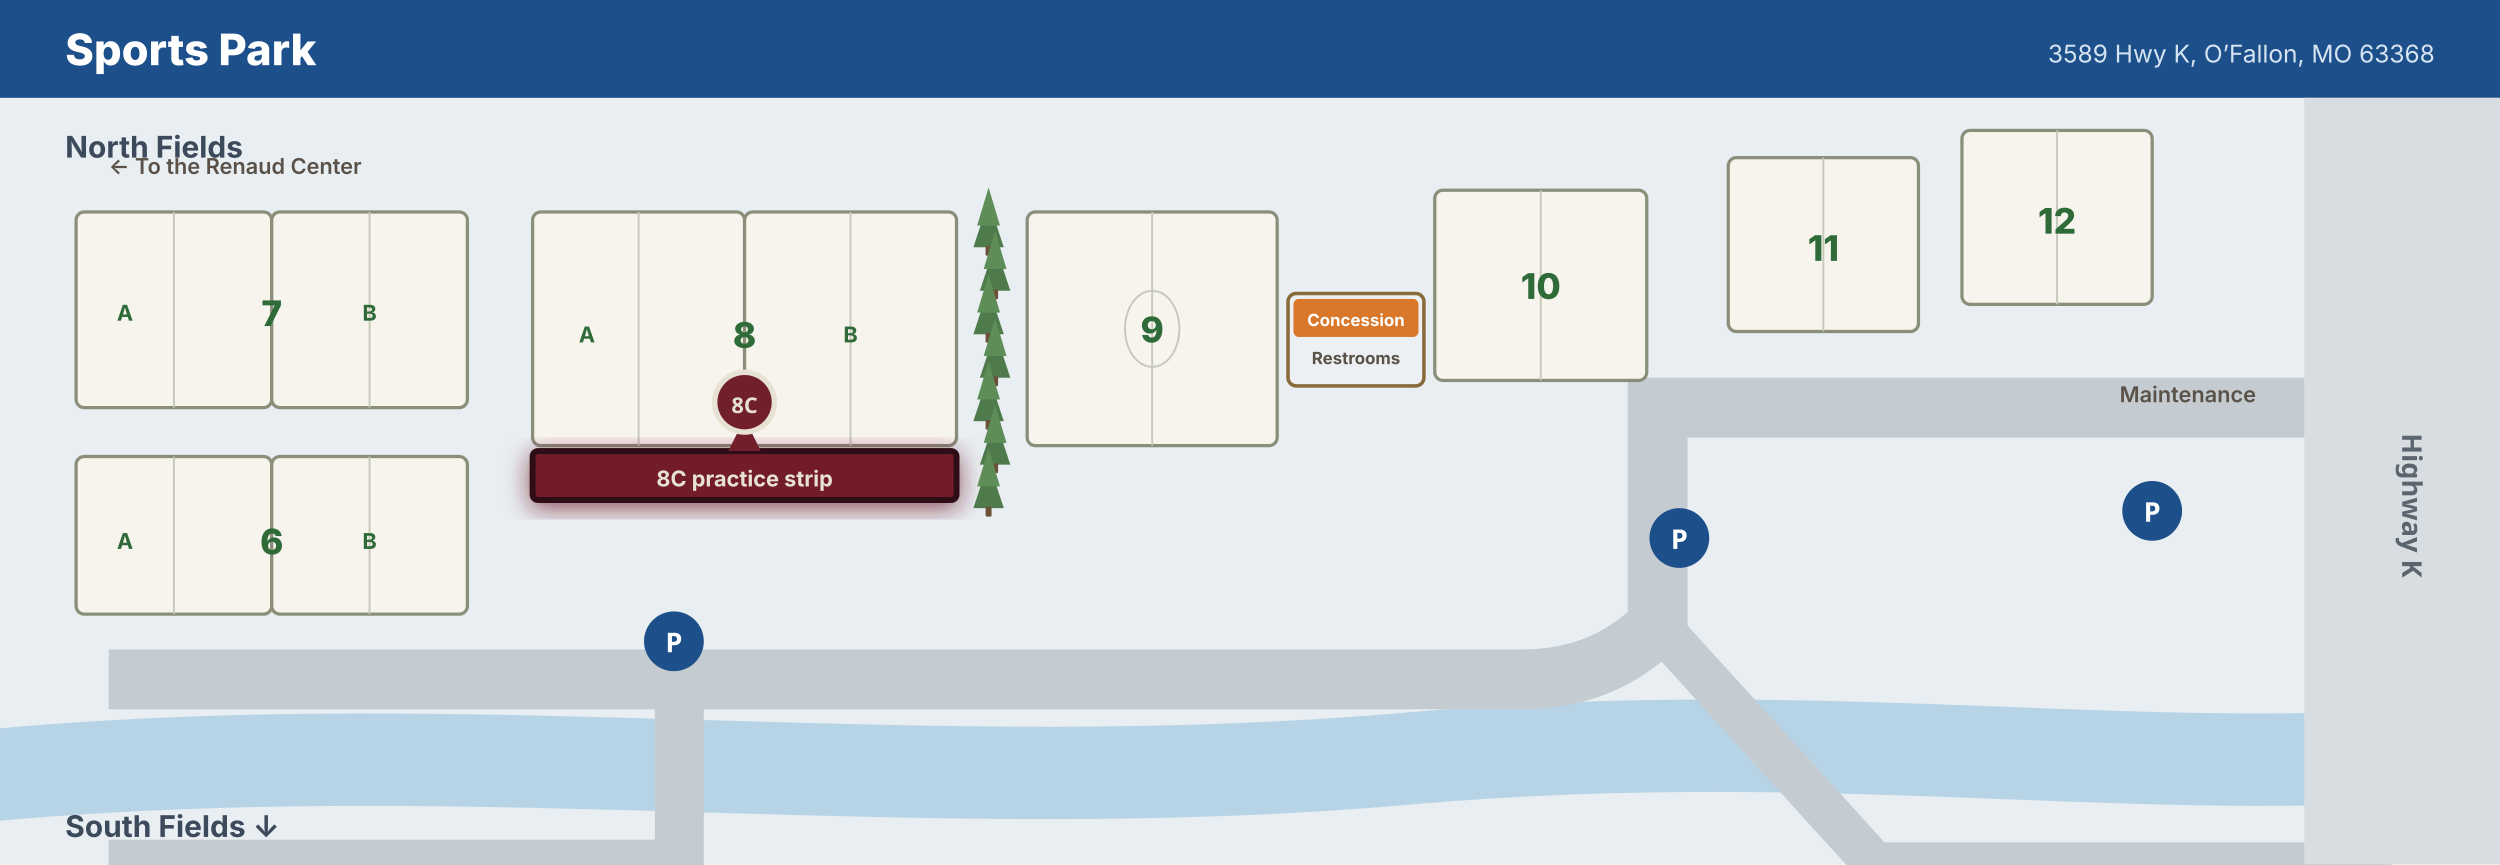
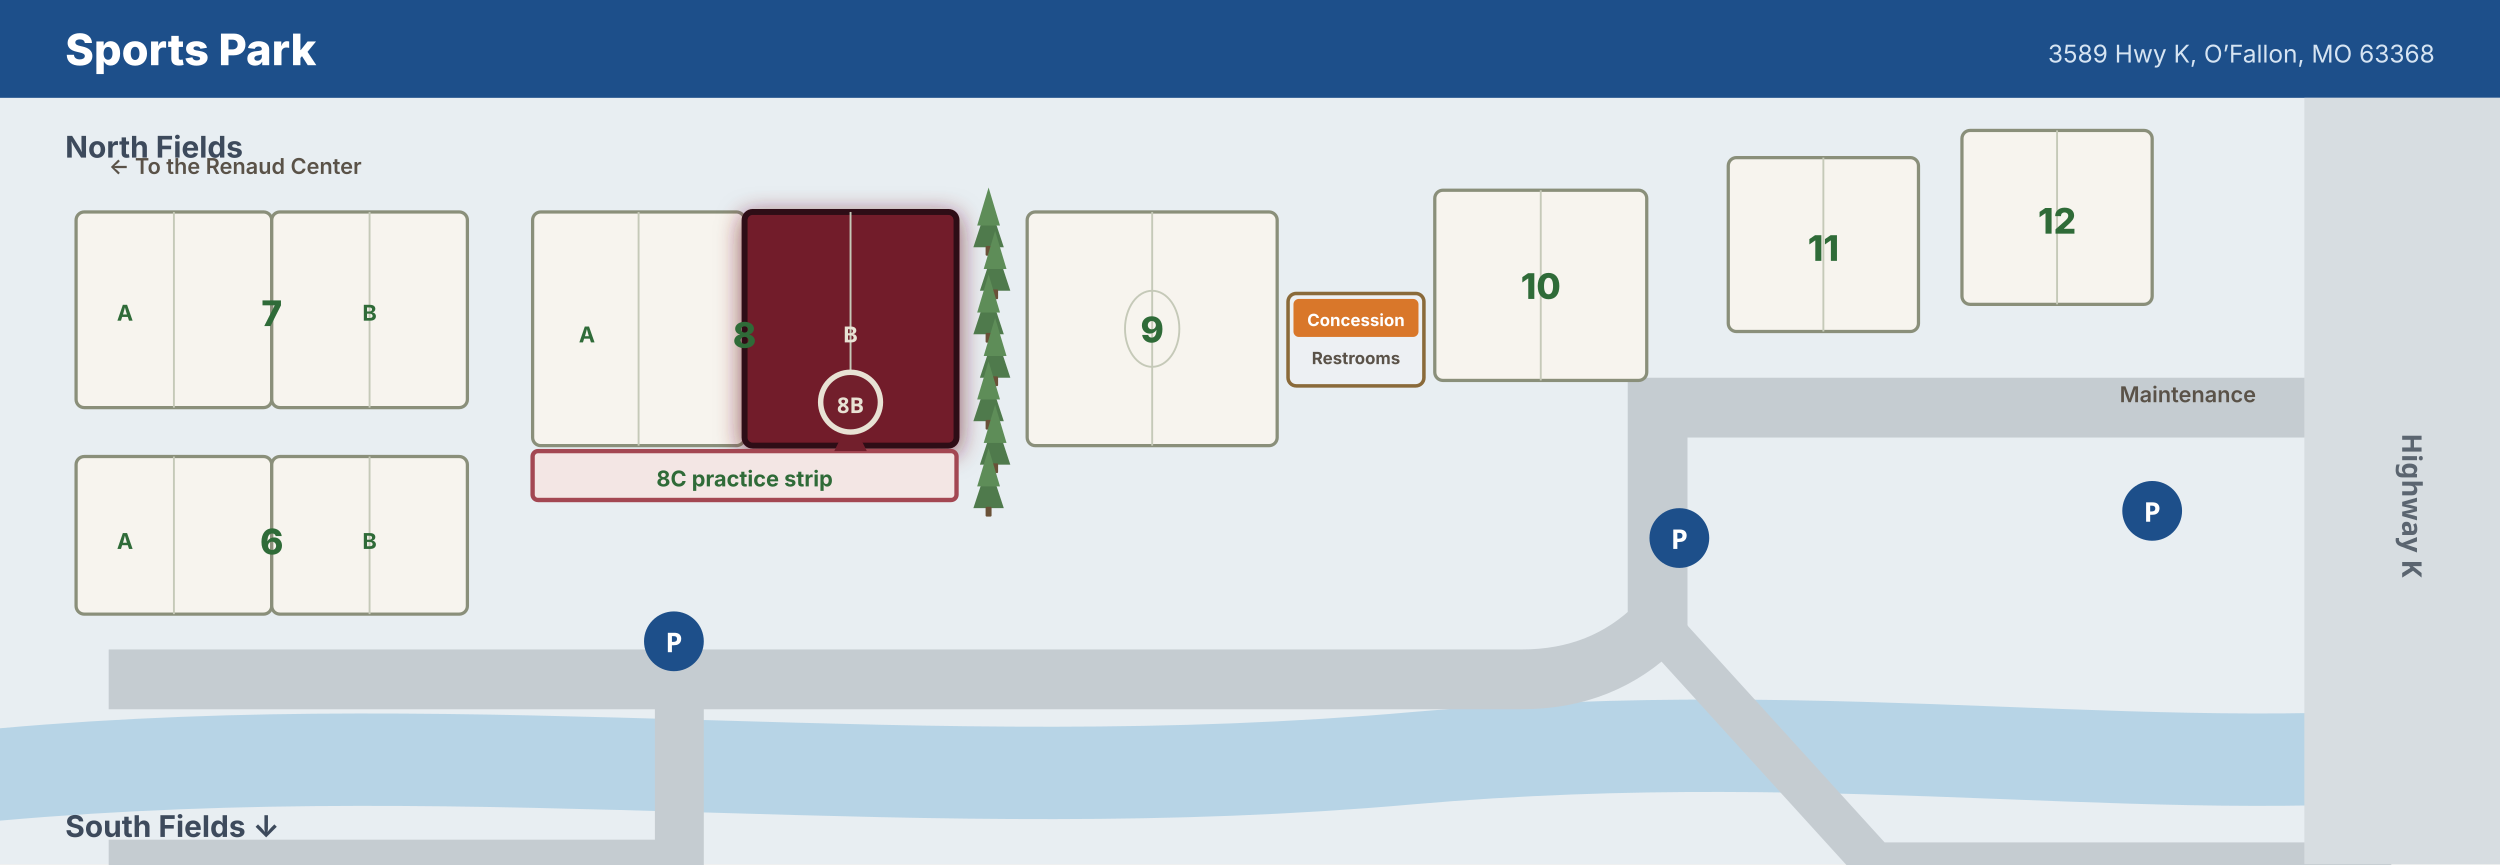
<svg xmlns="http://www.w3.org/2000/svg" class="park-map" viewBox="0 0 920 318" role="img" aria-labelledby="park-map-title park-map-desc">
  <style>
.field-pitch{fill:#f7f4ee;stroke:#8a8f7a;stroke-width:1.2}
.field-lines{fill:none;stroke:#c5c9b8;stroke-width:.7}
.field-num{font-family:Outfit,Inter,system-ui,sans-serif;font-weight:800;fill:#2f6b38;font-size:13px}
.field-sub{font-family:Inter,system-ui,sans-serif;font-weight:700;fill:#2f6b38;font-size:8px}
.label-sm{font-family:Inter,system-ui,sans-serif;font-weight:600;fill:#5a5248;font-size:8px}
.label-md{font-family:Outfit,Inter,system-ui,sans-serif;font-weight:700;fill:#3d4a5c;font-size:11px}
.week .field-pitch{fill:#721f2c;stroke:#2d0c13;stroke-width:2.2}
.week .field-sub,.week .field-num{fill:#e8e2d4}
.practice .field-pitch{fill:#f3e6e4;stroke:#a34752;stroke-width:1.6}
.week{
  transform-box:fill-box;
  transform-origin:center;
  animation:weekPulse 1.9s ease-in-out infinite;
  filter:url(#weekGlow);
}
#week-pin{
  transform-box:fill-box;
  transform-origin:center bottom;
  animation:pinBob 1.9s ease-in-out infinite;
}
@keyframes weekPulse{
  0%,100%{transform:translateY(0) scale(1)}
  50%{transform:translateY(-5px) scale(1.12)}
}
@keyframes pinBob{
  0%,100%{transform:translateY(0) scale(1)}
  50%{transform:translateY(-7px) scale(1.16)}
}
@media (prefers-reduced-motion:reduce){
  .week,#week-pin{animation:none}
}
</style>
  <defs>
    <filter id="weekGlow" x="-40%" y="-40%" width="180%" height="180%">
      <feDropShadow dx="0" dy="2" stdDeviation="4.5" flood-color="#721f2c" flood-opacity=".75" />
    </filter>
  </defs>
  <rect width="920" height="318" fill="#e8eef2" />
  <rect x="0" y="0" width="920" height="36" fill="#1d4f8a" />
  <text x="24" y="24" fill="#fff" font-family="Outfit, Inter, sans-serif" font-size="16" font-weight="800">Sports Park</text>
  <text x="896" y="23" text-anchor="end" fill="#d6e4f2" font-family="Inter, sans-serif" font-size="9">3589 Hwy K, O’Fallon, MO 63368</text>
  <path d="M0 268 C 180 252, 340 278, 520 262 C 680 248, 800 272, 920 258 L 920 292 C 800 306, 680 282, 520 296 C 340 312, 180 286, 0 302 Z" fill="#b7d4e6" />
  <path d="M40 250 H 560 Q 590 250 610 230 V 150 H 860" fill="none" stroke="#c5ccd1" stroke-width="22" />
  <path d="M250 250 V 318 H 40" fill="none" stroke="#c5ccd1" stroke-width="18" />
  <path d="M610 230 L 690 318 H 880" fill="none" stroke="#c5ccd1" stroke-width="16" />
  <rect x="848" y="36" width="72" height="282" fill="#d7dde1" />
  <text x="884" y="186" text-anchor="middle" fill="#5b6570" font-family="Outfit, sans-serif" font-size="10" font-weight="700" transform="rotate(90 884 186)">Highway K</text>
  <text x="24" y="58" class="label-md">North Fields</text>
  <text x="24" y="308" class="label-md">South Fields ↓</text>
  <g fill="#1d4f8a">
    <circle cx="248" cy="236" r="11" />
    <text x="248" y="240" text-anchor="middle" fill="#fff" font-size="10" font-weight="800" font-family="Outfit, sans-serif">P</text>
    <circle cx="618" cy="198" r="11" />
    <text x="618" y="202" text-anchor="middle" fill="#fff" font-size="10" font-weight="800" font-family="Outfit, sans-serif">P</text>
    <circle cx="792" cy="188" r="11" />
    <text x="792" y="192" text-anchor="middle" fill="#fff" font-size="10" font-weight="800" font-family="Outfit, sans-serif">P</text>
  </g>
  <g data-field="6A">
    <rect class="field-pitch" x="28" y="168" width="72" height="58" rx="3" />
    <line class="field-lines" x1="64" y1="168" x2="64" y2="226" />
    <text class="field-sub" x="46" y="202" text-anchor="middle">A</text>
  </g>
  <g data-field="6B">
    <rect class="field-pitch" x="100" y="168" width="72" height="58" rx="3" />
    <line class="field-lines" x1="136" y1="168" x2="136" y2="226" />
    <text class="field-sub" x="136" y="202" text-anchor="middle">B</text>
  </g>
  <text class="field-num" x="100" y="204" text-anchor="middle">6</text>
  <g data-field="7A">
    <rect class="field-pitch" x="28" y="78" width="72" height="72" rx="3" />
    <line class="field-lines" x1="64" y1="78" x2="64" y2="150" />
    <text class="field-sub" x="46" y="118" text-anchor="middle">A</text>
  </g>
  <g data-field="7B">
    <rect class="field-pitch" x="100" y="78" width="72" height="72" rx="3" />
    <line class="field-lines" x1="136" y1="78" x2="136" y2="150" />
    <text class="field-sub" x="136" y="118" text-anchor="middle">B</text>
  </g>
  <text class="field-num" x="100" y="120" text-anchor="middle">7</text>
  <g data-field="8A">
    <rect class="field-pitch" x="196" y="78" width="78" height="86" rx="3" />
    <line class="field-lines" x1="235" y1="78" x2="235" y2="164" />
    <text class="field-sub" x="216" y="126" text-anchor="middle">A</text>
  </g>
-   <g data-field="8B">
+   <g class="week" data-field="8B">
    <rect class="field-pitch" x="274" y="78" width="78" height="86" rx="3" />
    <line class="field-lines" x1="313" y1="78" x2="313" y2="164" />
    <text class="field-sub" x="313" y="126" text-anchor="middle">B</text>
  </g>
  <text class="field-num" x="274" y="128" text-anchor="middle">8</text>
-   <g class="week" data-field="8C">
+   <g class="practice" data-field="8C">
    <rect class="field-pitch" x="196" y="166" width="156" height="18" rx="2" />
    <text class="field-sub" x="274" y="179" text-anchor="middle">8C practice strip</text>
  </g>
  <g id="tree-row-8-9" aria-hidden="true">
    <g transform="translate(363.8 86)">
      <polygon points="0,-12 5.6,5 -5.6,5" fill="#4f7a4c" />
      <polygon points="0,-17 4.2,-3 -4.2,-3" fill="#5e8d58" />
      <rect x="-1.1" y="4.5" width="2.2" height="3.6" rx=".4" fill="#6a5138" />
    </g>
    <g transform="translate(366.2 102)">
      <polygon points="0,-12 5.6,5 -5.6,5" fill="#4f7a4c" />
      <polygon points="0,-17 4.2,-3 -4.2,-3" fill="#5e8d58" />
      <rect x="-1.1" y="4.5" width="2.2" height="3.6" rx=".4" fill="#6a5138" />
    </g>
    <g transform="translate(363.8 118)">
      <polygon points="0,-12 5.6,5 -5.6,5" fill="#4f7a4c" />
      <polygon points="0,-17 4.2,-3 -4.2,-3" fill="#5e8d58" />
      <rect x="-1.1" y="4.5" width="2.2" height="3.6" rx=".4" fill="#6a5138" />
    </g>
    <g transform="translate(366.2 134)">
      <polygon points="0,-12 5.6,5 -5.6,5" fill="#4f7a4c" />
      <polygon points="0,-17 4.2,-3 -4.2,-3" fill="#5e8d58" />
      <rect x="-1.1" y="4.5" width="2.2" height="3.6" rx=".4" fill="#6a5138" />
    </g>
    <g transform="translate(363.8 150)">
      <polygon points="0,-12 5.6,5 -5.6,5" fill="#4f7a4c" />
      <polygon points="0,-17 4.2,-3 -4.2,-3" fill="#5e8d58" />
      <rect x="-1.1" y="4.5" width="2.2" height="3.6" rx=".4" fill="#6a5138" />
    </g>
    <g transform="translate(366.2 166)">
      <polygon points="0,-12 5.6,5 -5.6,5" fill="#4f7a4c" />
      <polygon points="0,-17 4.2,-3 -4.2,-3" fill="#5e8d58" />
      <rect x="-1.1" y="4.5" width="2.2" height="3.6" rx=".4" fill="#6a5138" />
    </g>
    <g transform="translate(363.8 182)">
      <polygon points="0,-12 5.6,5 -5.6,5" fill="#4f7a4c" />
      <polygon points="0,-17 4.2,-3 -4.2,-3" fill="#5e8d58" />
      <rect x="-1.1" y="4.5" width="2.2" height="3.6" rx=".4" fill="#6a5138" />
    </g>
  </g>
  <g data-field="9">
    <rect class="field-pitch" x="378" y="78" width="92" height="86" rx="3" />
    <line class="field-lines" x1="424" y1="78" x2="424" y2="164" />
    <ellipse class="field-lines" cx="424" cy="121" rx="10" ry="14" />
    <text class="field-num" x="424" y="126" text-anchor="middle">9</text>
  </g>
  <g data-field="10">
    <rect class="field-pitch" x="528" y="70" width="78" height="70" rx="3" />
    <line class="field-lines" x1="567" y1="70" x2="567" y2="140" />
    <text class="field-num" x="567" y="110" text-anchor="middle">10</text>
  </g>
  <g id="north-concession">
    <rect x="474" y="108" width="50" height="34" rx="3" fill="#edf0f3" stroke="#8a6a3a" stroke-width="1.3" />
    <rect x="476" y="110" width="46" height="14" rx="2" fill="#d9772a" />
    <text x="499" y="120" text-anchor="middle" fill="#fff" font-size="6.2" font-weight="700" font-family="Inter, sans-serif">Concession</text>
    <text x="499" y="134" text-anchor="middle" fill="#5a5248" font-size="6.2" font-weight="700" font-family="Inter, sans-serif">Restrooms</text>
  </g>
  <g data-field="11">
    <rect class="field-pitch" x="636" y="58" width="70" height="64" rx="3" />
    <line class="field-lines" x1="671" y1="58" x2="671" y2="122" />
    <text class="field-num" x="671" y="96" text-anchor="middle">11</text>
  </g>
  <g data-field="12">
    <rect class="field-pitch" x="722" y="48" width="70" height="64" rx="3" />
    <line class="field-lines" x1="757" y1="48" x2="757" y2="112" />
    <text class="field-num" x="757" y="86" text-anchor="middle">12</text>
  </g>
  <text x="40" y="64" class="label-sm">← To the Renaud Center</text>
  <text x="780" y="148" class="label-sm">Maintenance</text>
  <g id="week-pin">
-     <path d="M274 154 l6 12 h-12 z" fill="#721f2c" />
-     <circle cx="274" cy="148" r="11" fill="#721f2c" stroke="#e8e2d4" stroke-width="2" />
-     <text x="274" y="152" text-anchor="middle" fill="#e8e2d4" font-size="8" font-weight="800" font-family="Outfit, sans-serif">8C</text>
+     <path d="M313 154 l6 12 h-12 z" fill="#721f2c" />
+     <circle cx="313" cy="148" r="11" fill="#721f2c" stroke="#e8e2d4" stroke-width="2" />
+     <text x="313" y="152" text-anchor="middle" fill="#e8e2d4" font-size="8" font-weight="800" font-family="Outfit, sans-serif">8B</text>
  </g>
</svg>
